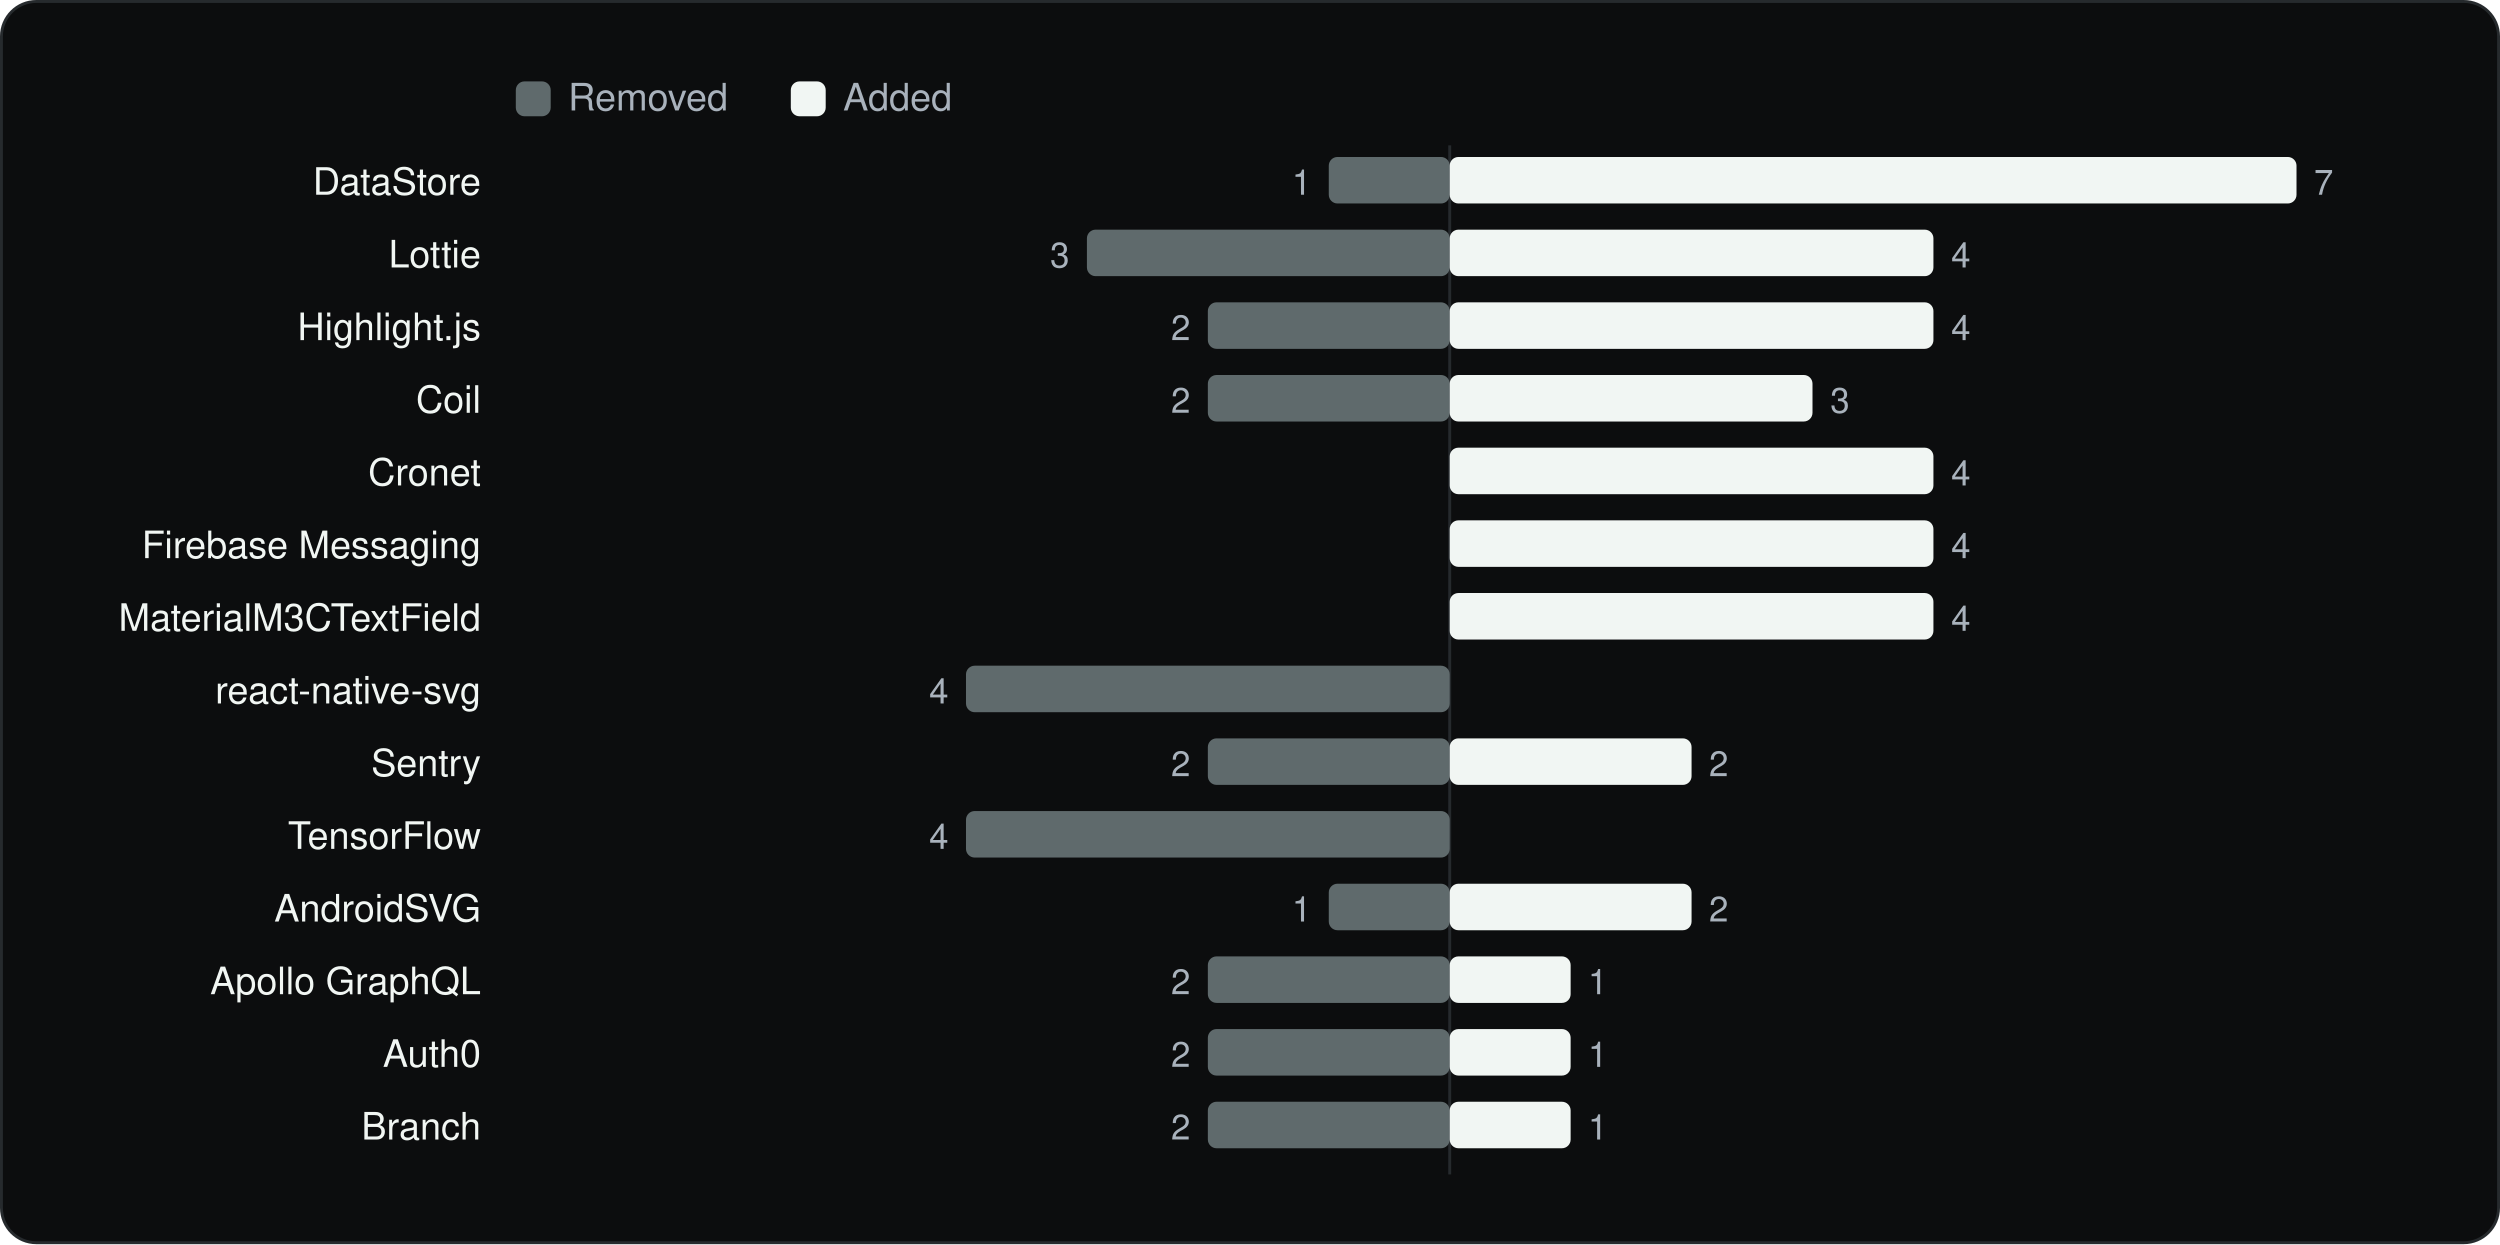
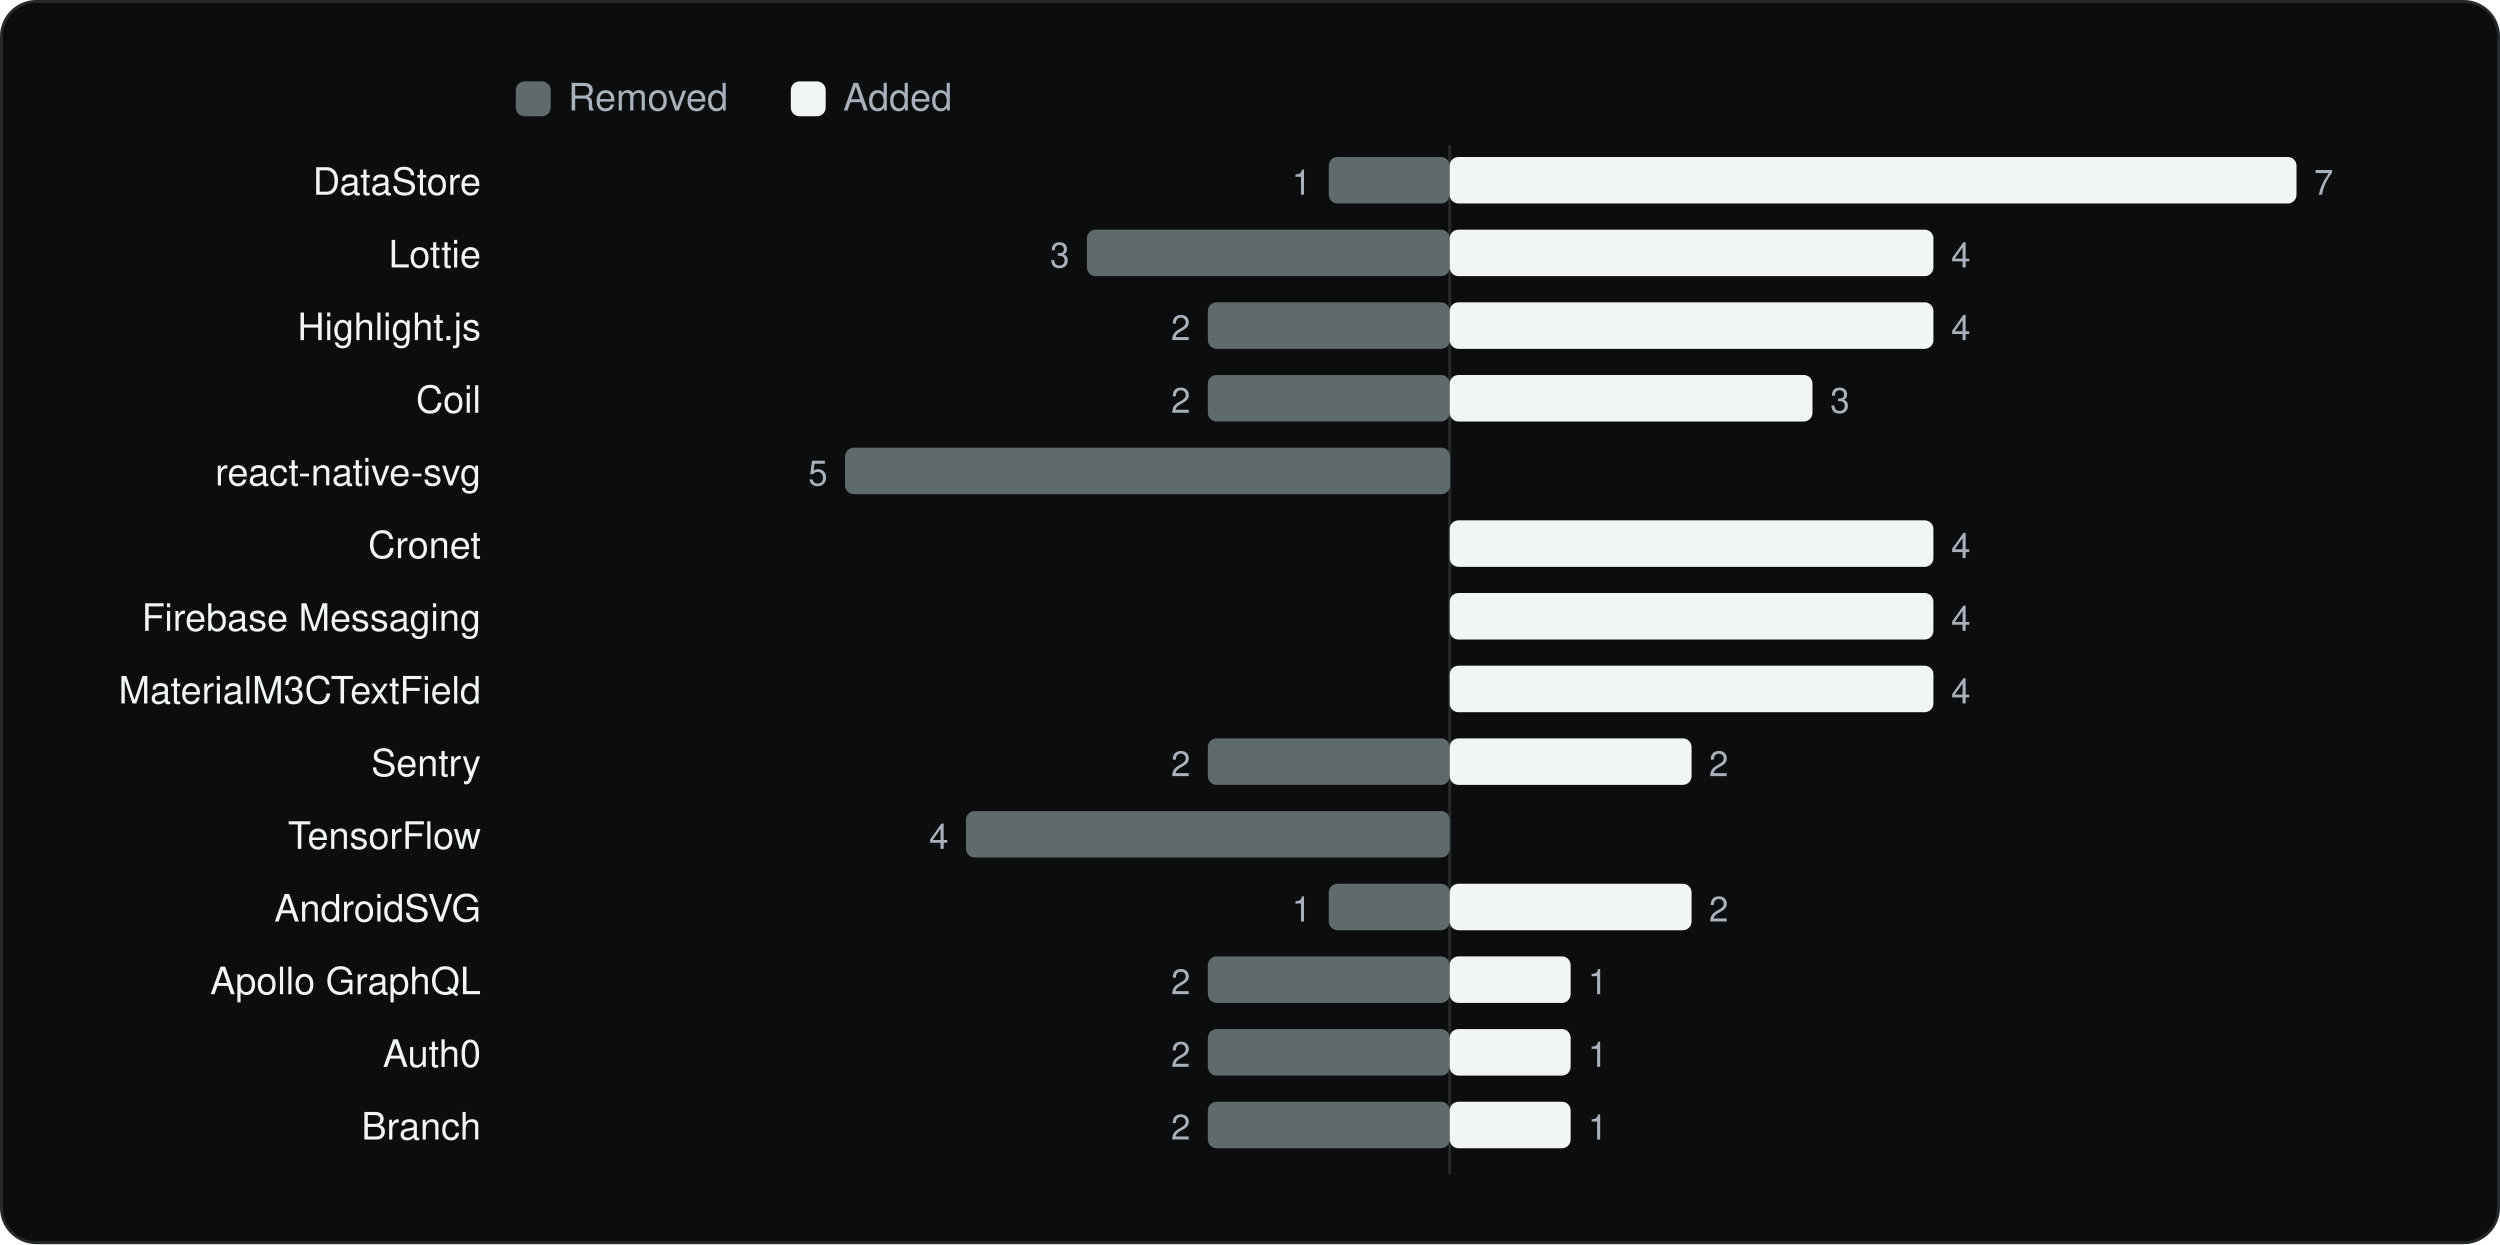
<svg xmlns="http://www.w3.org/2000/svg" viewBox="0 0 860 428" width="860" height="428" role="img" aria-label="SDKs added and removed between versions" font-family="Geist, -apple-system, BlinkMacSystemFont, 'Segoe UI', Helvetica, Arial, sans-serif">
  <rect x="0.5" y="0.5" width="859" height="427" rx="12" fill="#0C0D0E" stroke="#262A2D" />
  <g transform="translate(20 20)">
    <rect x="157.44" y="8" width="12" height="12" rx="3" fill="#5F6A6C" />
    <text x="175.44" y="18" font-size="13" fill="#A9B2BC">Removed</text>
    <rect x="252.04" y="8" width="12" height="12" rx="3" fill="#F1F6F3" />
    <text x="270.04" y="18" font-size="13" fill="#A9B2BC">Added</text>
    <line x1="478.7" y1="30" x2="478.7" y2="384" stroke="#262A2D" />
    <text x="145.44" y="47" font-size="13" text-anchor="end" fill="#F1F6F3">DataStore</text>
    <rect x="437.1" y="34" width="41.6" height="16" rx="3" fill="#5F6A6C" />
    <text x="431.1" y="47" font-size="12" text-anchor="end" fill="#A9B2BC">1</text>
    <rect x="478.7" y="34" width="291.3" height="16" rx="3" fill="#F1F6F3" />
    <text x="776.0" y="47" font-size="12" fill="#A9B2BC">7</text>
    <text x="145.44" y="72" font-size="13" text-anchor="end" fill="#F1F6F3">Lottie</text>
    <rect x="353.9" y="59" width="124.8" height="16" rx="3" fill="#5F6A6C" />
    <text x="347.9" y="72" font-size="12" text-anchor="end" fill="#A9B2BC">3</text>
    <rect x="478.7" y="59" width="166.4" height="16" rx="3" fill="#F1F6F3" />
    <text x="651.2" y="72" font-size="12" fill="#A9B2BC">4</text>
    <text x="145.44" y="97" font-size="13" text-anchor="end" fill="#F1F6F3">Highlight.js</text>
    <rect x="395.5" y="84" width="83.2" height="16" rx="3" fill="#5F6A6C" />
    <text x="389.5" y="97" font-size="12" text-anchor="end" fill="#A9B2BC">2</text>
    <rect x="478.7" y="84" width="166.4" height="16" rx="3" fill="#F1F6F3" />
    <text x="651.2" y="97" font-size="12" fill="#A9B2BC">4</text>
    <text x="145.44" y="122" font-size="13" text-anchor="end" fill="#F1F6F3">Coil</text>
    <rect x="395.5" y="109" width="83.2" height="16" rx="3" fill="#5F6A6C" />
    <text x="389.5" y="122" font-size="12" text-anchor="end" fill="#A9B2BC">2</text>
    <rect x="478.7" y="109" width="124.8" height="16" rx="3" fill="#F1F6F3" />
    <text x="609.6" y="122" font-size="12" fill="#A9B2BC">3</text>
-     <text x="145.44" y="147" font-size="13" text-anchor="end" fill="#F1F6F3">Cronet</text>
-     <rect x="478.7" y="134" width="166.4" height="16" rx="3" fill="#F1F6F3" />
-     <text x="651.2" y="147" font-size="12" fill="#A9B2BC">4</text>
-     <text x="145.44" y="172" font-size="13" text-anchor="end" fill="#F1F6F3">Firebase Messaging</text>
+     <text x="145.44" y="147" font-size="13" text-anchor="end" fill="#F1F6F3">react-native-svg</text>
+     <rect x="270.7" y="134" width="208.1" height="16" rx="3" fill="#5F6A6C" />
+     <text x="264.7" y="147" font-size="12" text-anchor="end" fill="#A9B2BC">5</text>
+     <text x="145.44" y="172" font-size="13" text-anchor="end" fill="#F1F6F3">Cronet</text>
    <rect x="478.7" y="159" width="166.4" height="16" rx="3" fill="#F1F6F3" />
    <text x="651.2" y="172" font-size="12" fill="#A9B2BC">4</text>
-     <text x="145.44" y="197" font-size="13" text-anchor="end" fill="#F1F6F3">MaterialM3CTextField</text>
+     <text x="145.44" y="197" font-size="13" text-anchor="end" fill="#F1F6F3">Firebase Messaging</text>
    <rect x="478.7" y="184" width="166.4" height="16" rx="3" fill="#F1F6F3" />
    <text x="651.2" y="197" font-size="12" fill="#A9B2BC">4</text>
-     <text x="145.44" y="222" font-size="13" text-anchor="end" fill="#F1F6F3">react-native-svg</text>
-     <rect x="312.3" y="209" width="166.4" height="16" rx="3" fill="#5F6A6C" />
-     <text x="306.3" y="222" font-size="12" text-anchor="end" fill="#A9B2BC">4</text>
+     <text x="145.44" y="222" font-size="13" text-anchor="end" fill="#F1F6F3">MaterialM3CTextField</text>
+     <rect x="478.7" y="209" width="166.4" height="16" rx="3" fill="#F1F6F3" />
+     <text x="651.2" y="222" font-size="12" fill="#A9B2BC">4</text>
    <text x="145.44" y="247" font-size="13" text-anchor="end" fill="#F1F6F3">Sentry</text>
    <rect x="395.5" y="234" width="83.2" height="16" rx="3" fill="#5F6A6C" />
    <text x="389.5" y="247" font-size="12" text-anchor="end" fill="#A9B2BC">2</text>
    <rect x="478.7" y="234" width="83.2" height="16" rx="3" fill="#F1F6F3" />
    <text x="567.9" y="247" font-size="12" fill="#A9B2BC">2</text>
    <text x="145.44" y="272" font-size="13" text-anchor="end" fill="#F1F6F3">TensorFlow</text>
    <rect x="312.3" y="259" width="166.4" height="16" rx="3" fill="#5F6A6C" />
    <text x="306.3" y="272" font-size="12" text-anchor="end" fill="#A9B2BC">4</text>
    <text x="145.44" y="297" font-size="13" text-anchor="end" fill="#F1F6F3">AndroidSVG</text>
    <rect x="437.1" y="284" width="41.6" height="16" rx="3" fill="#5F6A6C" />
    <text x="431.1" y="297" font-size="12" text-anchor="end" fill="#A9B2BC">1</text>
    <rect x="478.7" y="284" width="83.2" height="16" rx="3" fill="#F1F6F3" />
    <text x="567.9" y="297" font-size="12" fill="#A9B2BC">2</text>
    <text x="145.44" y="322" font-size="13" text-anchor="end" fill="#F1F6F3">Apollo GraphQL</text>
    <rect x="395.5" y="309" width="83.2" height="16" rx="3" fill="#5F6A6C" />
    <text x="389.5" y="322" font-size="12" text-anchor="end" fill="#A9B2BC">2</text>
    <rect x="478.7" y="309" width="41.6" height="16" rx="3" fill="#F1F6F3" />
    <text x="526.3" y="322" font-size="12" fill="#A9B2BC">1</text>
    <text x="145.44" y="347" font-size="13" text-anchor="end" fill="#F1F6F3">Auth0</text>
    <rect x="395.5" y="334" width="83.2" height="16" rx="3" fill="#5F6A6C" />
    <text x="389.5" y="347" font-size="12" text-anchor="end" fill="#A9B2BC">2</text>
    <rect x="478.7" y="334" width="41.6" height="16" rx="3" fill="#F1F6F3" />
    <text x="526.3" y="347" font-size="12" fill="#A9B2BC">1</text>
    <text x="145.44" y="372" font-size="13" text-anchor="end" fill="#F1F6F3">Branch</text>
    <rect x="395.5" y="359" width="83.2" height="16" rx="3" fill="#5F6A6C" />
    <text x="389.5" y="372" font-size="12" text-anchor="end" fill="#A9B2BC">2</text>
    <rect x="478.7" y="359" width="41.6" height="16" rx="3" fill="#F1F6F3" />
    <text x="526.3" y="372" font-size="12" fill="#A9B2BC">1</text>
  </g>
</svg>
